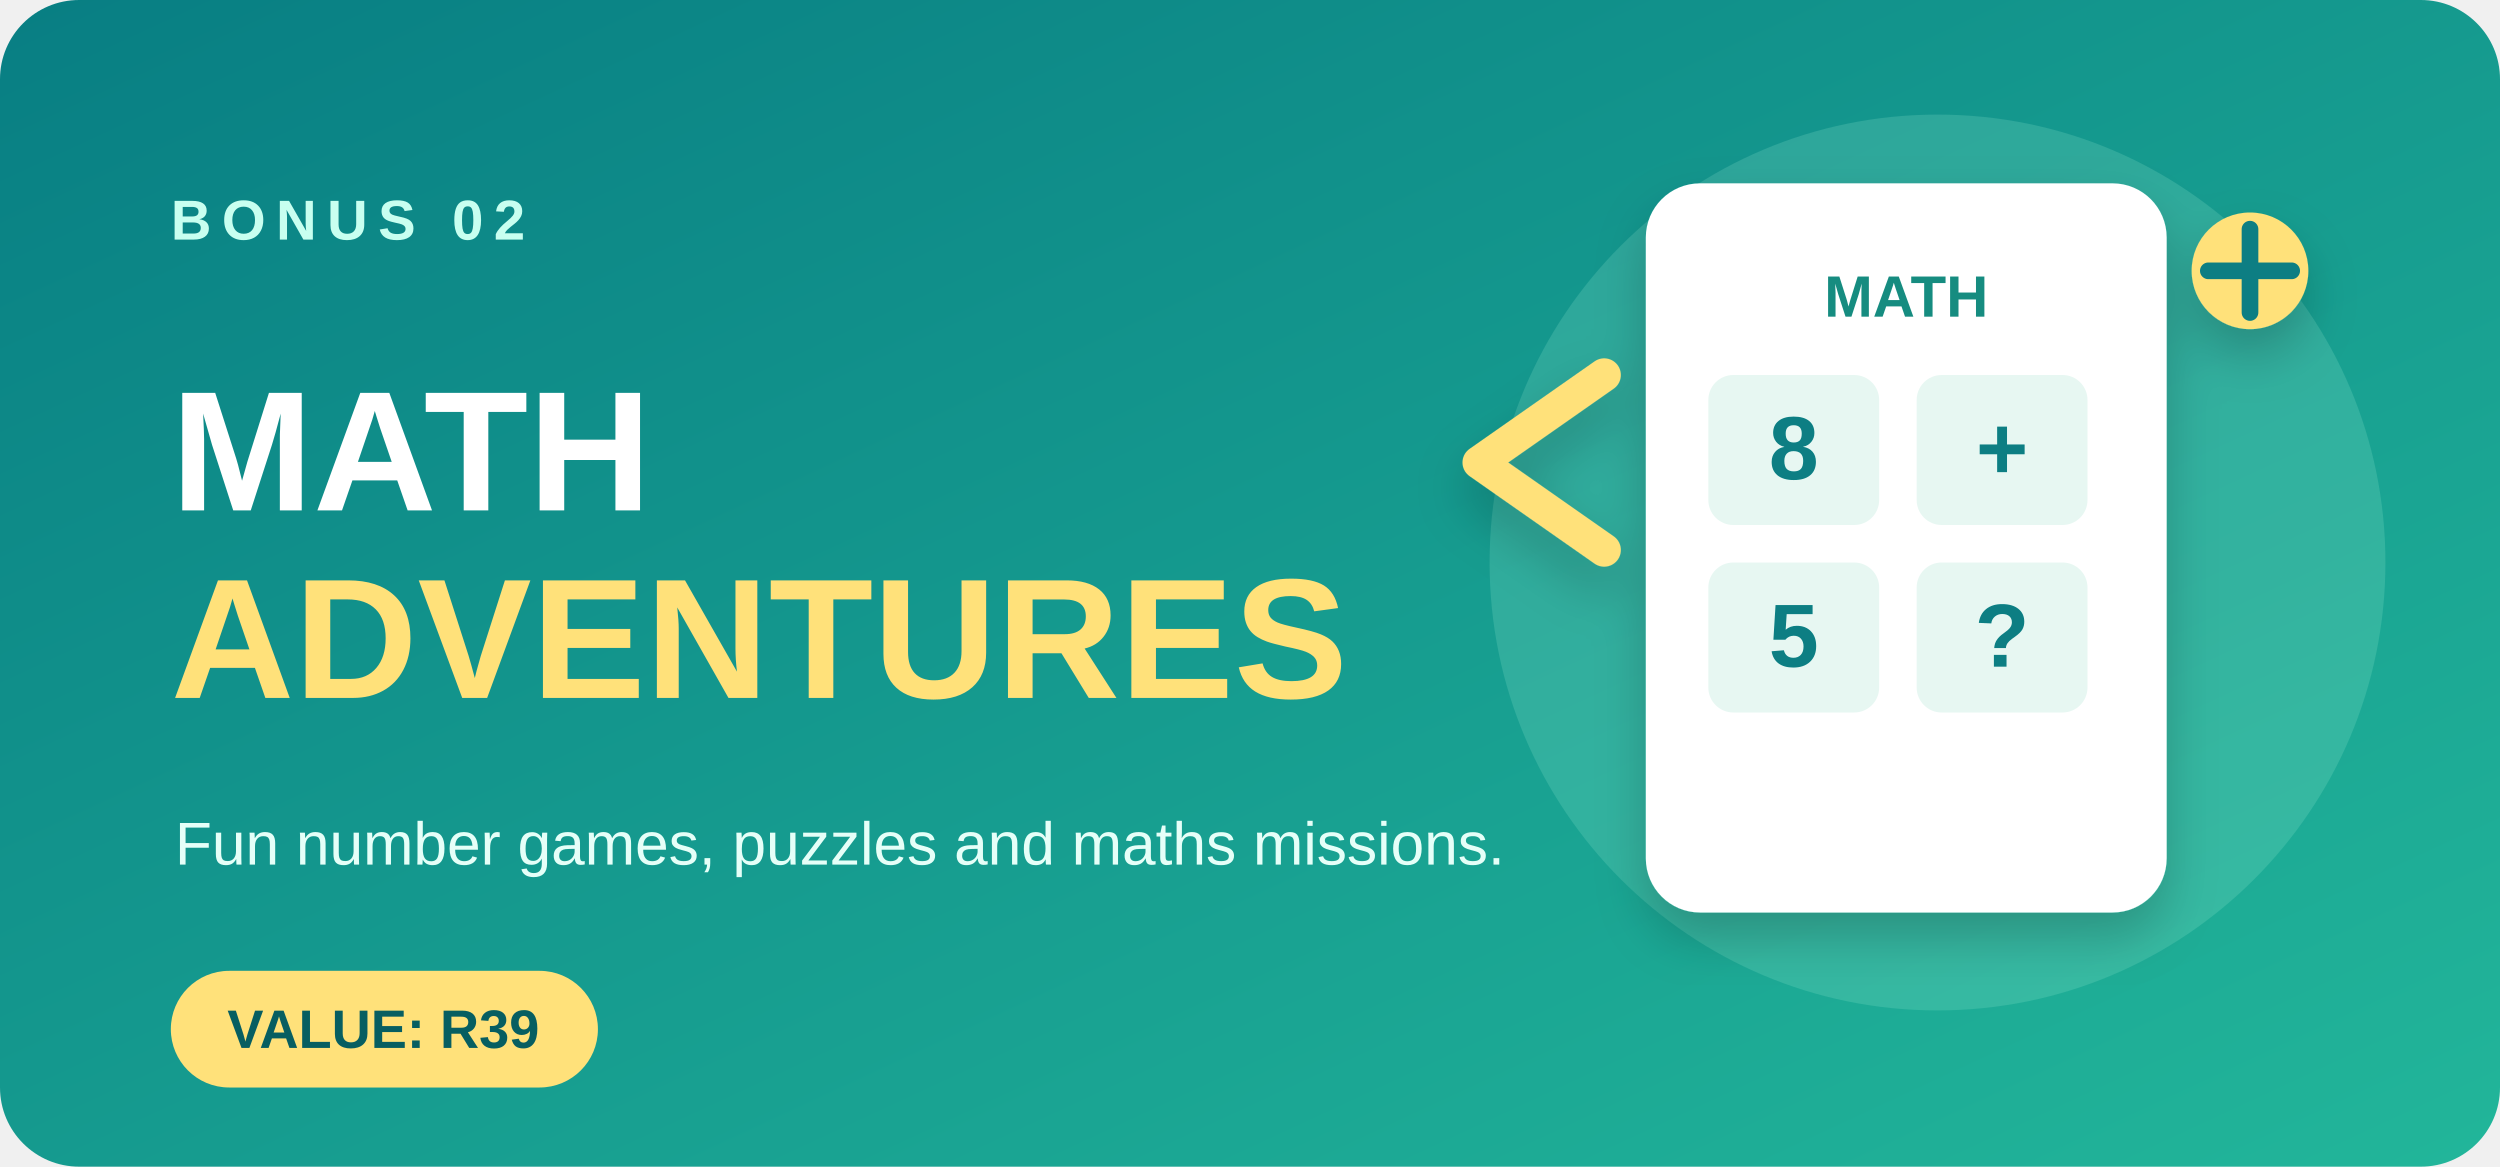
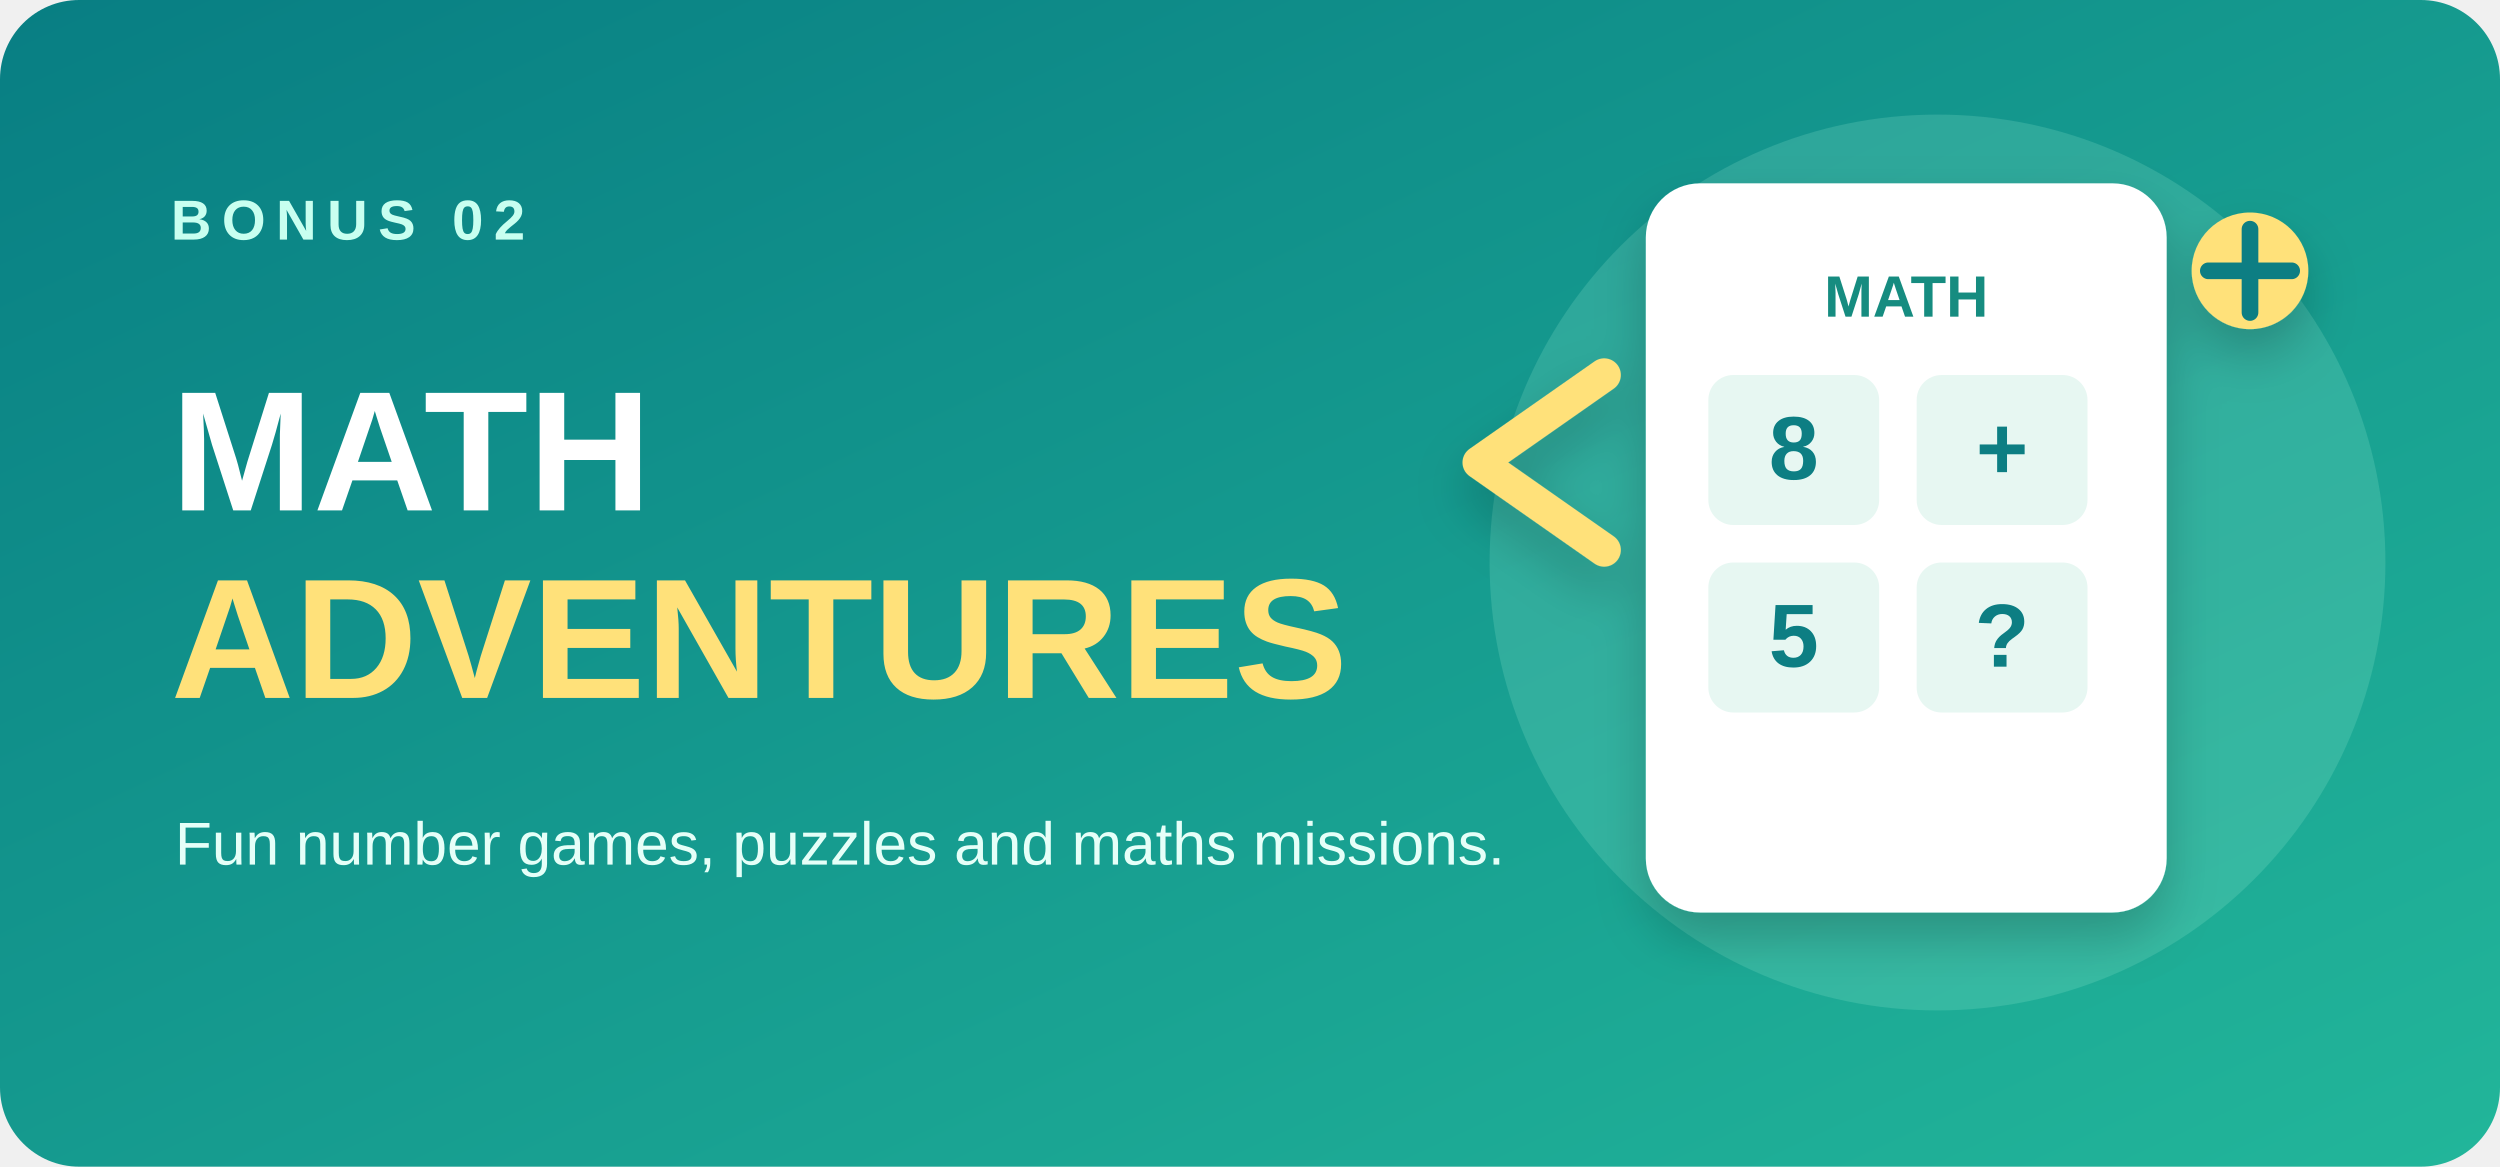
<svg xmlns="http://www.w3.org/2000/svg" viewBox="0 0 1200 560">
  <defs>
    <linearGradient id="g" x2="1" y2="1">
      <stop stop-color="#087e83" />
      <stop offset="1" stop-color="#22b69a" />
    </linearGradient>
    <filter id="s">
      <feDropShadow dx="0" dy="12" stdDeviation="12" flood-opacity=".2" />
    </filter>
  </defs>
  <rect width="1200" height="560" rx="38" fill="url(#g)" />
  <circle cx="930" cy="270" r="215" fill="#a7f2d9" opacity=".18" />
  <g filter="url(#s)">
    <rect x="790" y="88" width="250" height="350" rx="26" fill="#fff" />
    <g font-family="Arial" font-weight="800" text-anchor="middle">
      <text x="915" y="152" font-size="28" fill="#168c80">MATH</text>
      <g fill="#e7f7f2">
        <rect x="820" y="180" width="82" height="72" rx="12" />
        <rect x="920" y="180" width="82" height="72" rx="12" />
        <rect x="820" y="270" width="82" height="72" rx="12" />
        <rect x="920" y="270" width="82" height="72" rx="12" />
      </g>
      <g fill="#087e83" font-size="43">
        <text x="861" y="230">8</text>
        <text x="961" y="230">+</text>
        <text x="861" y="320">5</text>
        <text x="961" y="320">?</text>
      </g>
    </g>
    <path d="M770 180l-60 42 60 42" fill="none" stroke="#ffe17a" stroke-width="16" stroke-linecap="round" stroke-linejoin="round" />
    <circle cx="1080" cy="130" r="28" fill="#ffe17a" />
    <path d="M1080 110v40m-20-20h40" stroke="#087e83" stroke-width="8" stroke-linecap="round" />
  </g>
  <g fill="#fff" font-family="Arial,sans-serif">
    <text x="82" y="115" font-size="27" font-weight="700" letter-spacing="5" fill="#c8fff0">BONUS 02</text>
    <text x="82" y="245" font-size="82" font-weight="900">MATH</text>
    <text x="82" y="335" font-size="82" font-weight="900" fill="#ffe17a">ADVENTURES</text>
    <text x="84" y="415" font-size="29" fill="#e5fff8">Fun number games, puzzles and maths missions.</text>
  </g>
-   <rect x="82" y="466" width="205" height="56" rx="28" fill="#ffe17a" />
-   <text x="184" y="503" font-family="Arial" font-size="26" font-weight="800" text-anchor="middle" fill="#075e61">VALUE: R39</text>
</svg>
